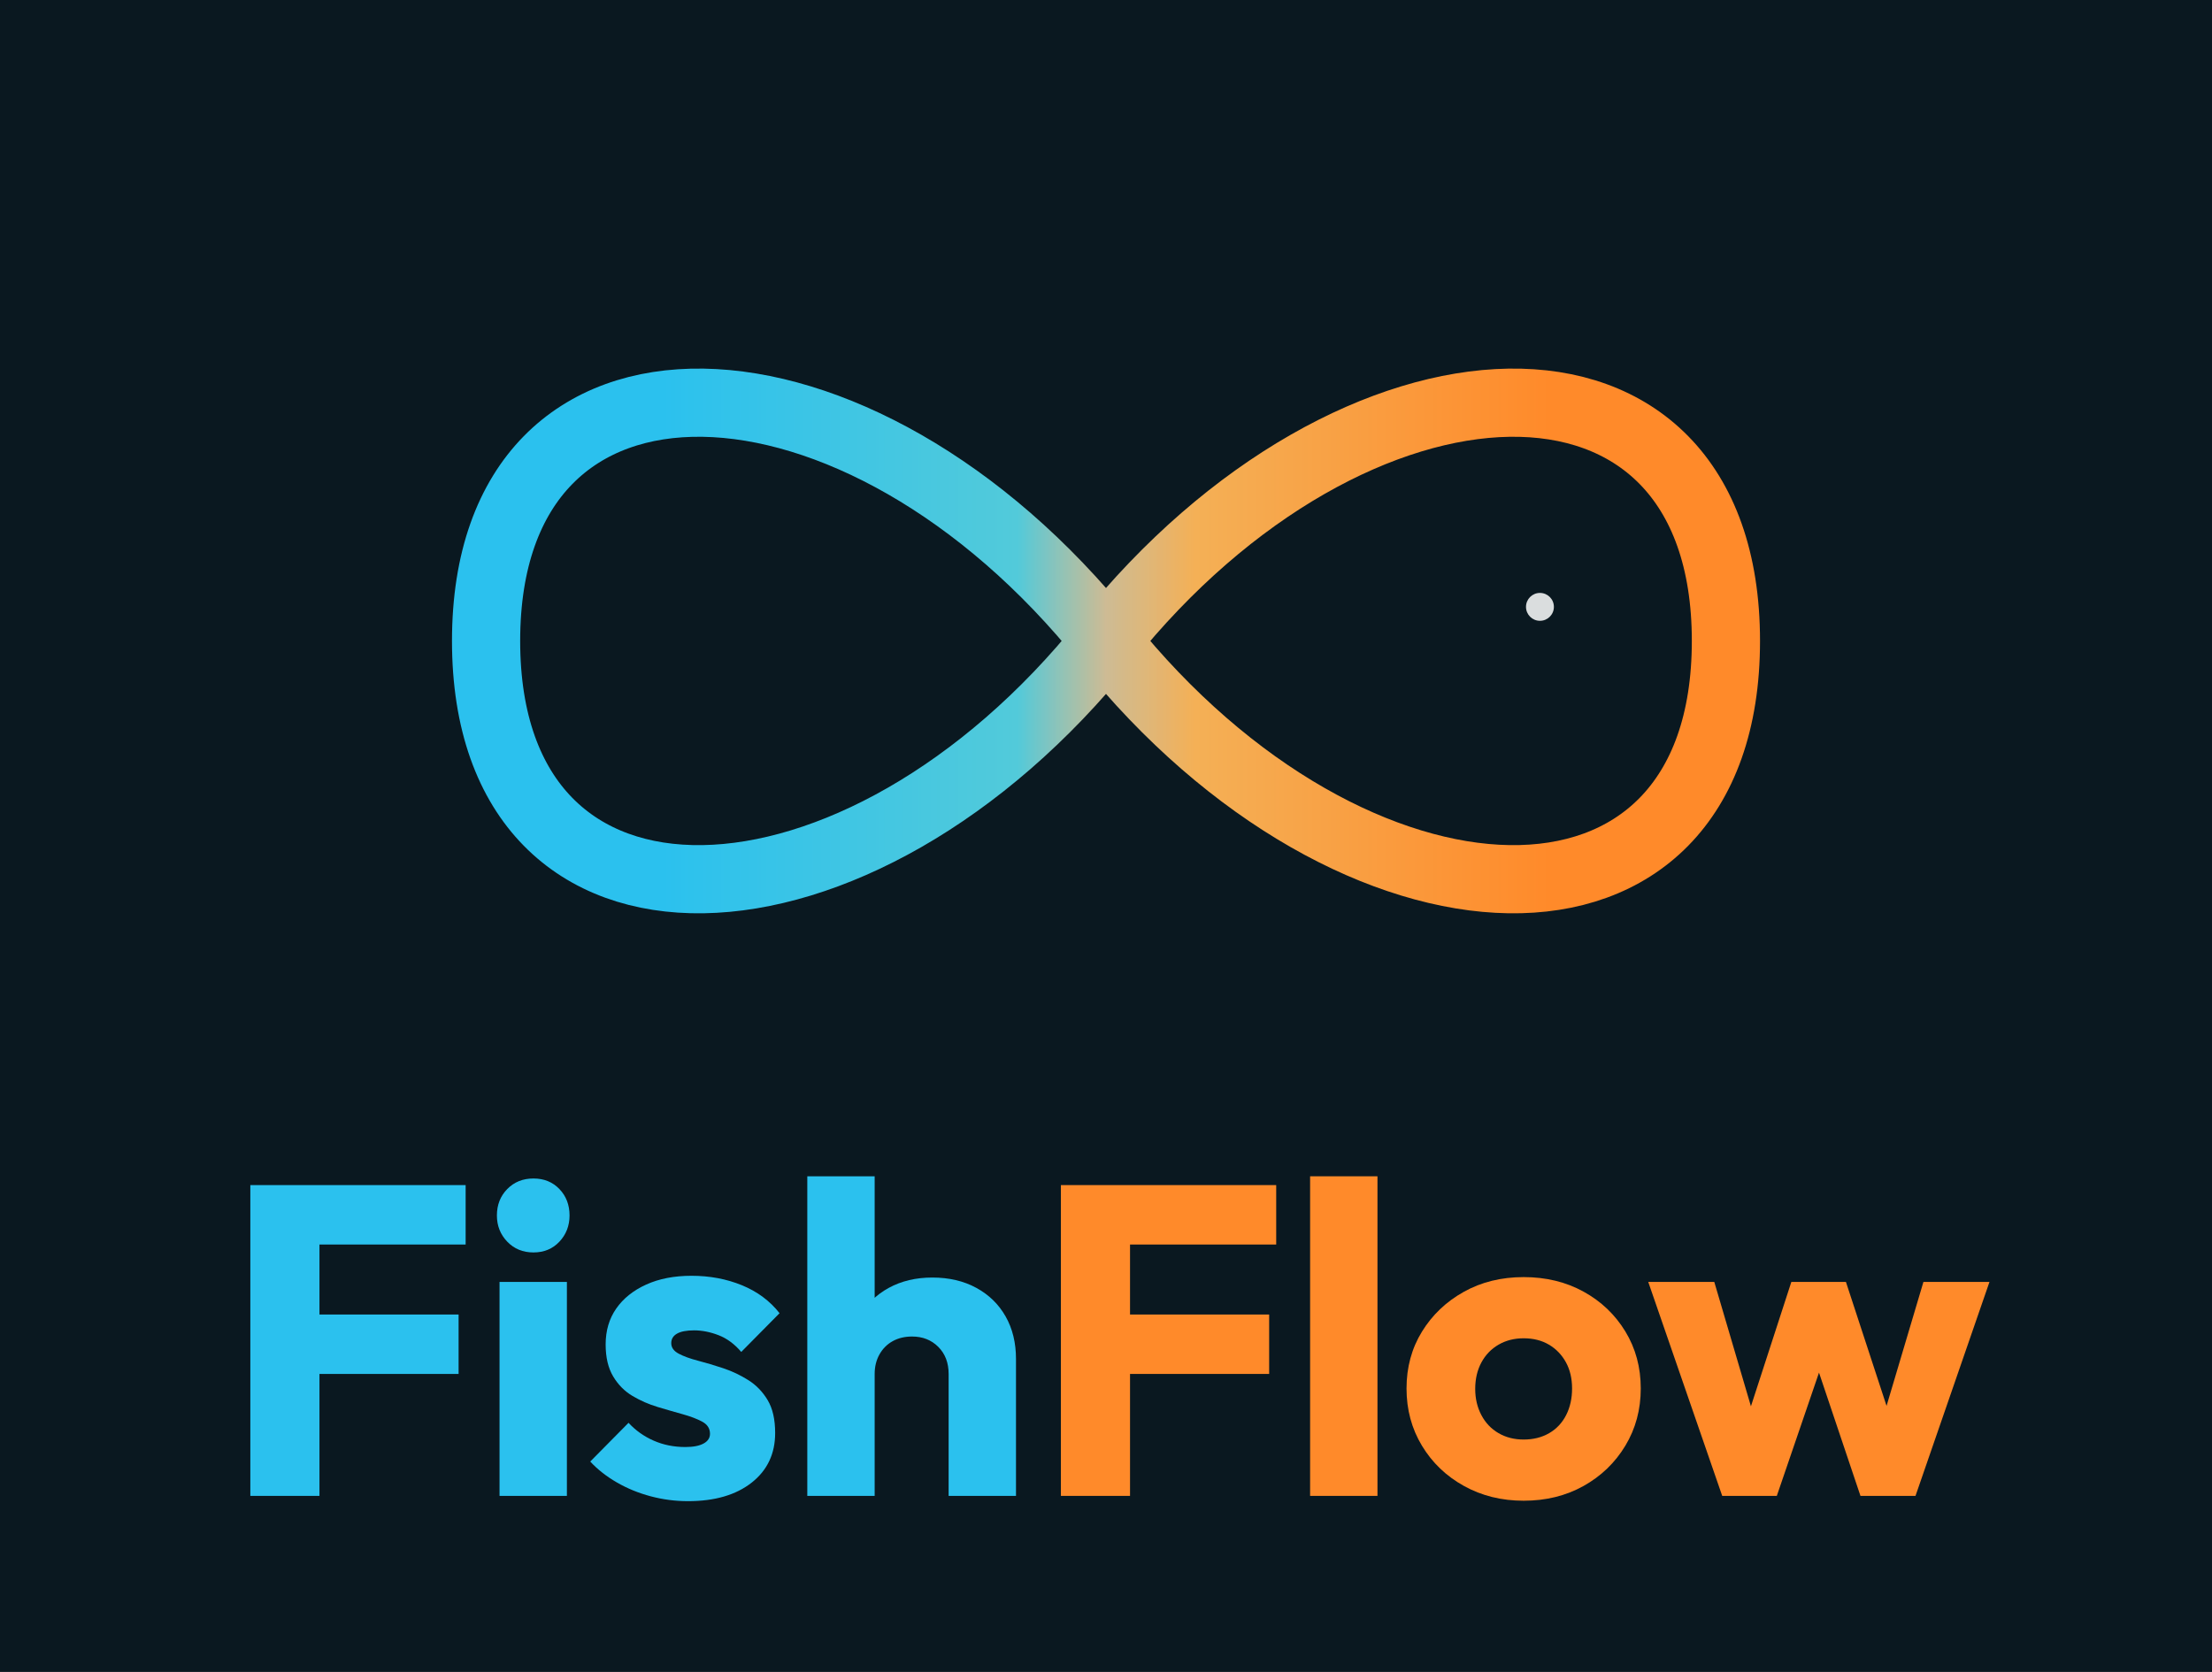
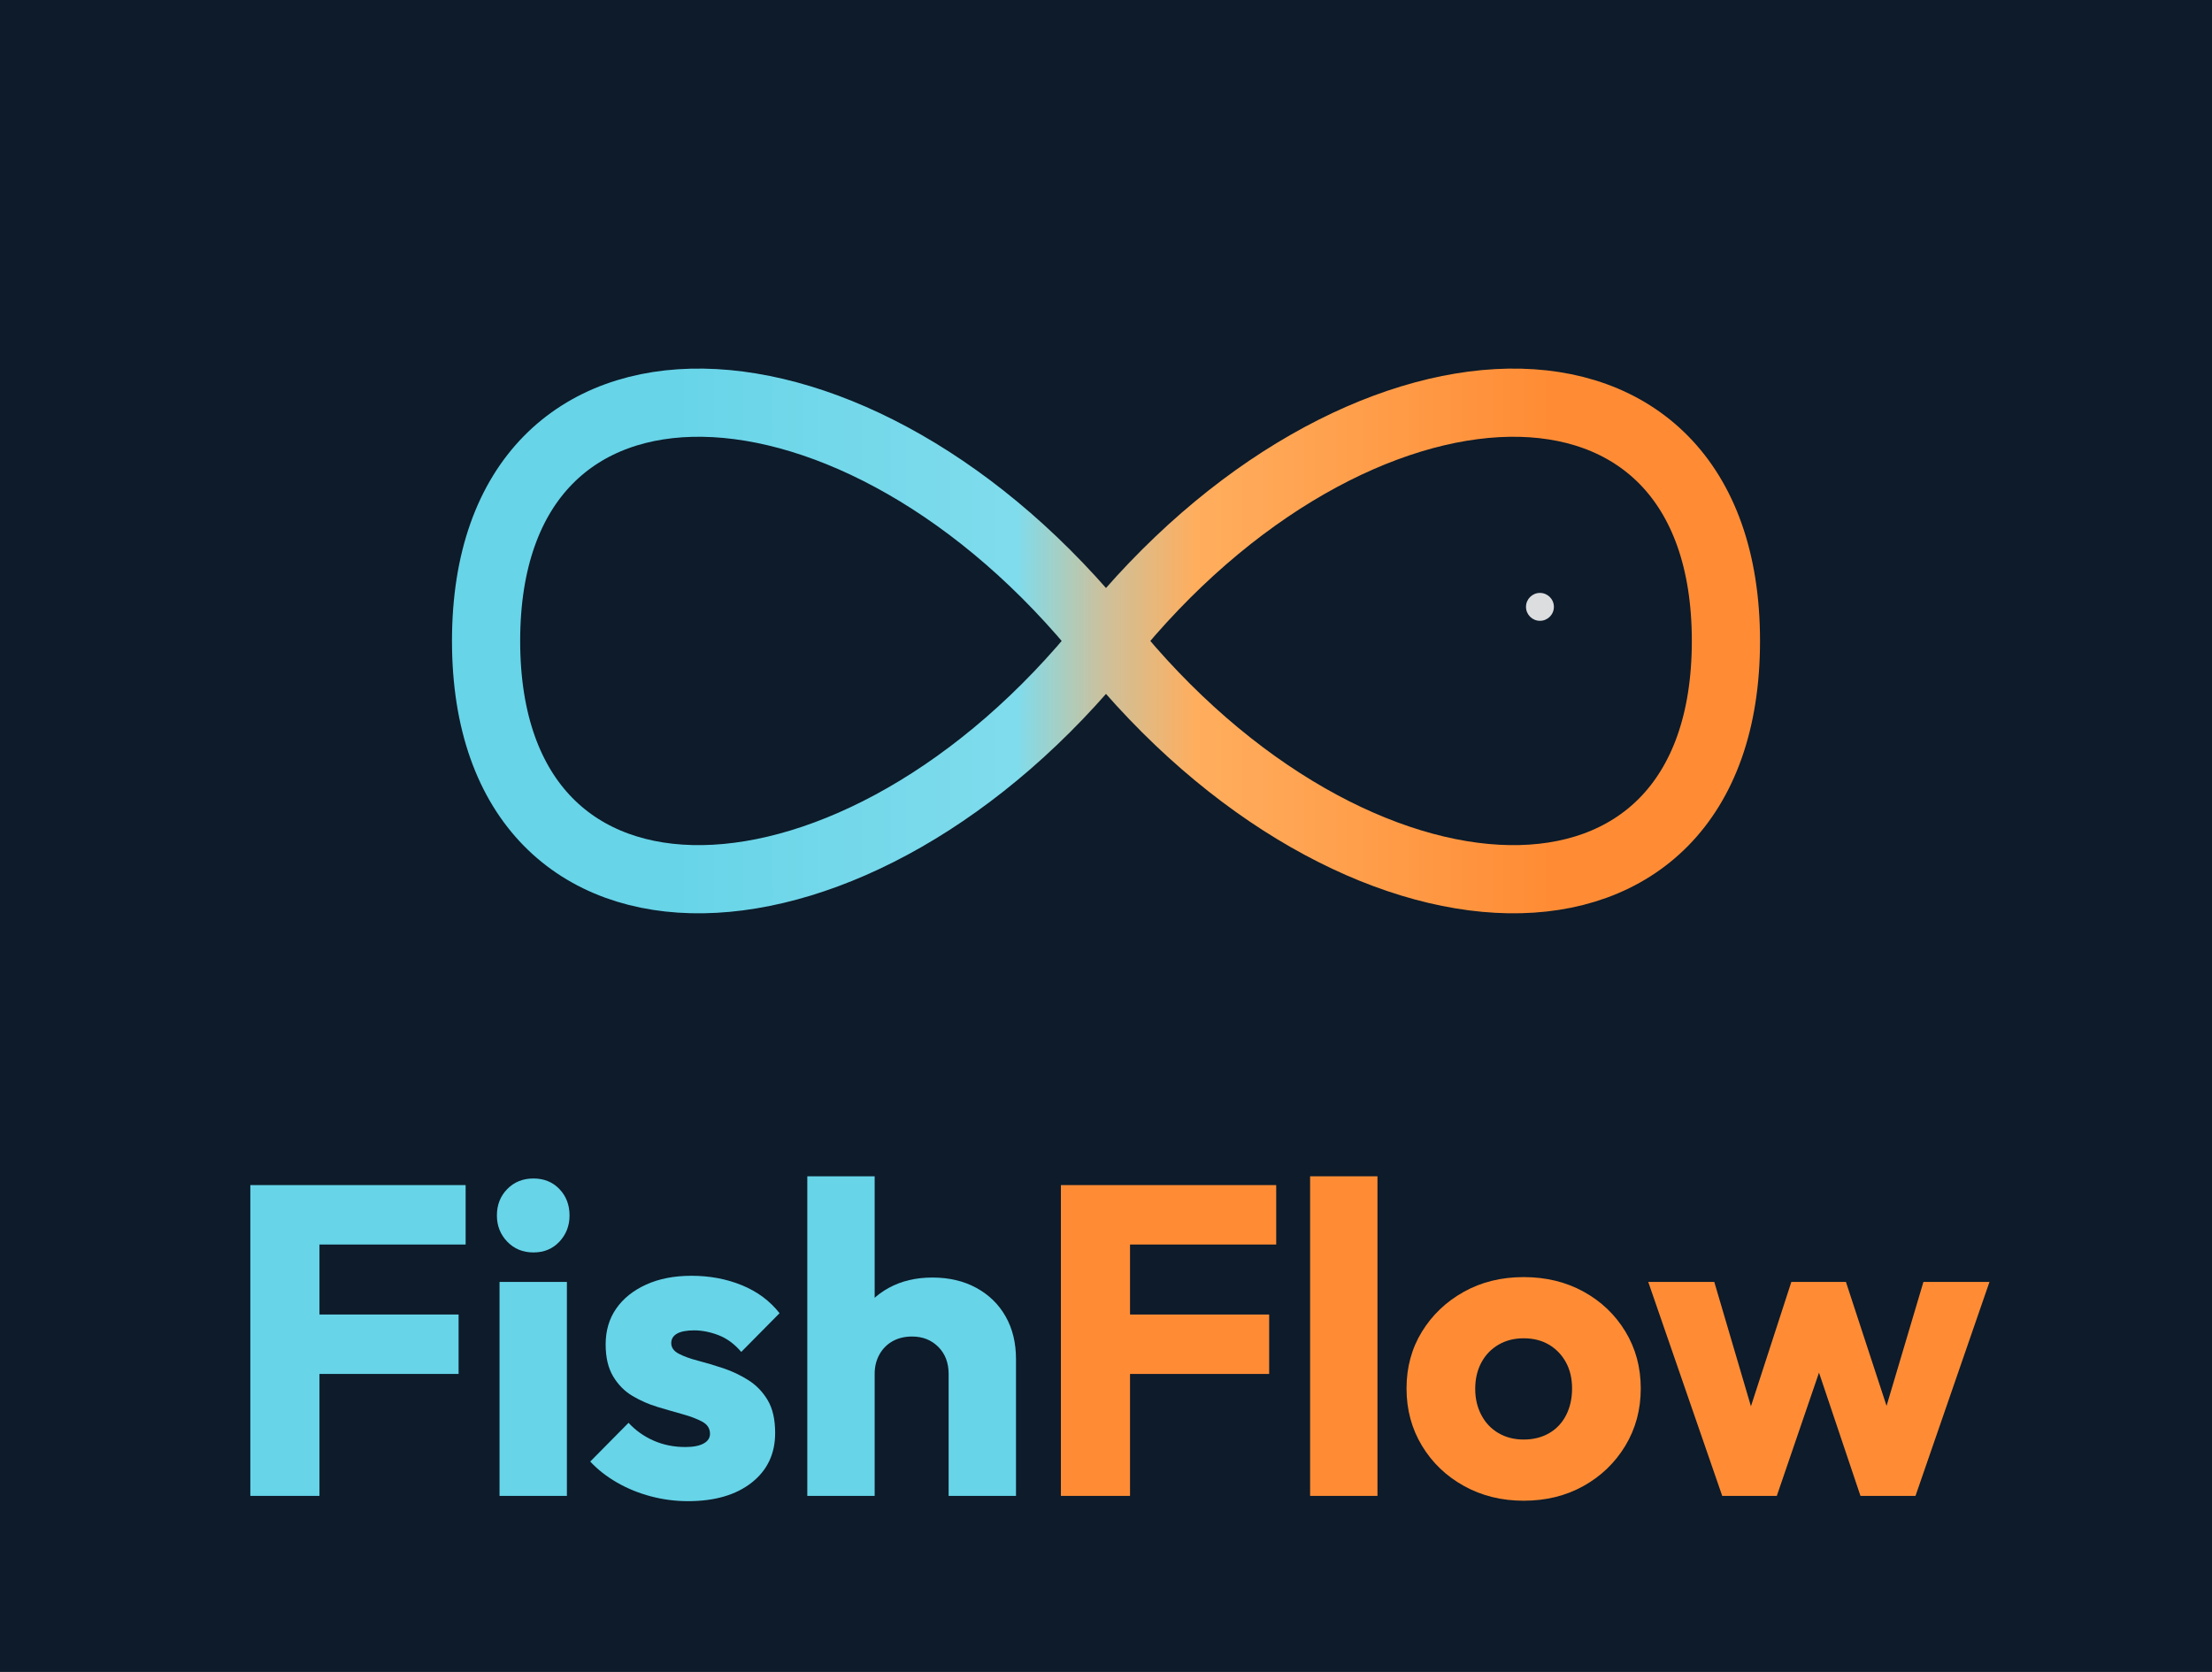
<svg xmlns="http://www.w3.org/2000/svg" viewBox="0 0 1004.8 759.6" role="img" aria-label="FishFlow">
  <defs>
    <linearGradient id="ff-tide-dark" x1="14%" y1="50%" x2="86%" y2="50%">
-       <stop offset="0%" stop-color="#2BC1EE" />
-       <stop offset="40%" stop-color="#52CADA" />
-       <stop offset="50%" stop-color="#D8C49A" stop-opacity="0.95" />
-       <stop offset="60%" stop-color="#F4B056" />
-       <stop offset="100%" stop-color="#FF8A2A" />
+       <stop offset="0%" stop-color="#67D4E8" />
+       <stop offset="40%" stop-color="#7FDCEC" />
+       <stop offset="50%" stop-color="#D8C9A0" stop-opacity="0.95" />
+       <stop offset="60%" stop-color="#FFAE5E" />
+       <stop offset="100%" stop-color="#FF8C35" />
    </linearGradient>
  </defs>
-   <rect width="1004.8" height="759.6" fill="#0A1820" />
+   <rect width="1004.8" height="759.6" fill="#0D1B2A" />
  <g transform="translate(80.00 80.00) scale(0.704)">
    <path d="M 600 300 C 760 100, 1000  90, 1000 300 C 1000 510,  760 500, 600 300 C 440 100,  200  90,  200 300 C 200 510,  440 500,  600 300 Z" fill="none" stroke="url(#ff-tide-dark)" stroke-width="44" stroke-linecap="round" stroke-linejoin="round" />
    <circle cx="880" cy="278" r="9" fill="#FFFFFF" opacity="0.85" />
  </g>
-   <path d="M13.6 0.0V-141.2H45.0V0.0ZM37.6 -55.4V-82.4H108.2V-55.4ZM37.6 -114.2V-141.2H111.4V-114.2Z" fill="#2BC1EE" transform="translate(100.115 679.615)" />
-   <path d="M126.8 0.0V-97.2H157.4V0.0ZM142.2 -110.6Q135.0 -110.6 130.3 -115.5Q125.6 -120.4 125.6 -127.4Q125.6 -134.6 130.3 -139.4Q135.0 -144.2 142.2 -144.2Q149.4 -144.2 154.0 -139.4Q158.6 -134.6 158.6 -127.4Q158.6 -120.4 154.0 -115.5Q149.4 -110.6 142.2 -110.6Z" fill="#2BC1EE" transform="translate(100.115 679.615)" />
-   <path d="M212.4 2.4Q203.8 2.4 195.5 0.2Q187.2 -2.0 180.1 -6.1Q173.0 -10.2 168.0 -15.6L185.4 -33.2Q190.2 -28.0 196.8 -25.1Q203.4 -22.2 211.2 -22.2Q216.6 -22.2 219.5 -23.8Q222.4 -25.4 222.4 -28.2Q222.4 -31.8 218.9 -33.7Q215.4 -35.6 210.0 -37.1Q204.6 -38.6 198.6 -40.4Q192.6 -42.2 187.2 -45.4Q181.8 -48.6 178.4 -54.3Q175.0 -60.0 175.0 -68.8Q175.0 -78.2 179.8 -85.1Q184.6 -92.0 193.4 -96.0Q202.2 -100.0 214.0 -100.0Q226.4 -100.0 236.9 -95.7Q247.4 -91.4 254.0 -83.0L236.6 -65.4Q232.0 -70.8 226.3 -73.0Q220.6 -75.2 215.2 -75.2Q210.0 -75.2 207.4 -73.7Q204.8 -72.2 204.8 -69.4Q204.8 -66.4 208.2 -64.6Q211.6 -62.8 217.0 -61.4Q222.4 -60.0 228.4 -58.0Q234.4 -56.0 239.8 -52.6Q245.2 -49.2 248.6 -43.5Q252.0 -37.8 252.0 -28.6Q252.0 -14.4 241.3 -6.0Q230.6 2.4 212.4 2.4Z" fill="#2BC1EE" transform="translate(100.115 679.615)" />
-   <path d="M330.8 0.0V-55.4Q330.8 -63.0 326.1 -67.7Q321.4 -72.4 314.2 -72.4Q309.2 -72.4 305.4 -70.3Q301.6 -68.2 299.4 -64.3Q297.2 -60.4 297.2 -55.4L285.4 -61.2Q285.4 -72.6 290.2 -81.2Q295.0 -89.8 303.6 -94.5Q312.2 -99.2 323.4 -99.2Q334.8 -99.2 343.4 -94.5Q352.0 -89.8 356.7 -81.5Q361.4 -73.2 361.4 -62.2V0.0ZM266.6 0.0V-145.2H297.2V0.0Z" fill="#2BC1EE" transform="translate(100.115 679.615)" />
-   <path d="M381.8 0.0V-141.2H413.2V0.0ZM405.8 -55.4V-82.4H476.4V-55.4ZM405.8 -114.2V-141.2H479.6V-114.2Z" fill="#FF8A2A" transform="translate(100.115 679.615)" />
-   <path d="M495 0.0V-145.2H525.6V0.0Z" fill="#FF8A2A" transform="translate(100.115 679.615)" />
-   <path d="M592 2.2Q577 2.2 564.9 -4.5Q552.8 -11.2 545.8 -22.8Q538.8 -34.4 538.8 -48.8Q538.8 -63.2 545.8 -74.6Q552.8 -86.0 564.8 -92.7Q576.8 -99.4 592 -99.4Q607.2 -99.4 619.2 -92.8Q631.2 -86.2 638.2 -74.7Q645.2 -63.2 645.2 -48.8Q645.2 -34.4 638.2 -22.8Q631.2 -11.2 619.2 -4.5Q607.2 2.2 592 2.2ZM592 -25.6Q598.6 -25.6 603.6 -28.5Q608.6 -31.4 611.3 -36.7Q614 -42.0 614 -48.8Q614 -55.6 611.2 -60.7Q608.4 -65.8 603.5 -68.7Q598.6 -71.6 592 -71.6Q585.6 -71.6 580.6 -68.7Q575.6 -65.8 572.8 -60.6Q570 -55.4 570 -48.6Q570 -42.0 572.8 -36.7Q575.6 -31.4 580.6 -28.5Q585.6 -25.6 592 -25.6Z" fill="#FF8A2A" transform="translate(100.115 679.615)" />
-   <path d="M682.2 0.0 648.6 -97.2H678.6L699.4 -26.6L690.6 -26.4L713.6 -97.2H738.4L761.6 -26.4L752.6 -26.6L773.6 -97.2H803.6L770 0.0H745L722.4 -67.2H730L707 0.0Z" fill="#FF8A2A" transform="translate(100.115 679.615)" />
+   <path d="M13.6 0.0V-141.2H45.0V0.0ZM37.6 -55.4V-82.4H108.2V-55.4ZM37.6 -114.2V-141.2H111.4V-114.2Z" fill="#67D4E8" transform="translate(100.115 679.615)" />
+   <path d="M126.8 0.0V-97.2H157.4V0.0ZM142.2 -110.6Q135.0 -110.6 130.3 -115.5Q125.6 -120.4 125.6 -127.4Q125.6 -134.6 130.3 -139.4Q135.0 -144.2 142.2 -144.2Q149.4 -144.2 154.0 -139.4Q158.6 -134.6 158.6 -127.4Q158.6 -120.4 154.0 -115.5Q149.4 -110.6 142.2 -110.6Z" fill="#67D4E8" transform="translate(100.115 679.615)" />
+   <path d="M212.4 2.4Q203.8 2.4 195.5 0.2Q187.2 -2.0 180.1 -6.1Q173.0 -10.2 168.0 -15.6L185.4 -33.2Q190.2 -28.0 196.8 -25.1Q203.4 -22.2 211.2 -22.2Q216.6 -22.2 219.5 -23.8Q222.4 -25.4 222.4 -28.2Q222.4 -31.8 218.9 -33.7Q215.4 -35.6 210.0 -37.1Q204.6 -38.6 198.6 -40.4Q192.6 -42.2 187.2 -45.4Q181.8 -48.6 178.4 -54.3Q175.0 -60.0 175.0 -68.8Q175.0 -78.2 179.8 -85.1Q184.6 -92.0 193.4 -96.0Q202.2 -100.0 214.0 -100.0Q226.4 -100.0 236.9 -95.7Q247.4 -91.4 254.0 -83.0L236.6 -65.4Q232.0 -70.8 226.3 -73.0Q220.6 -75.2 215.2 -75.2Q210.0 -75.2 207.4 -73.7Q204.8 -72.2 204.8 -69.4Q204.8 -66.4 208.2 -64.6Q211.6 -62.8 217.0 -61.4Q222.4 -60.0 228.4 -58.0Q234.4 -56.0 239.8 -52.6Q245.2 -49.2 248.6 -43.5Q252.0 -37.8 252.0 -28.6Q252.0 -14.4 241.3 -6.0Q230.6 2.4 212.4 2.4Z" fill="#67D4E8" transform="translate(100.115 679.615)" />
+   <path d="M330.8 0.0V-55.4Q330.8 -63.0 326.1 -67.7Q321.4 -72.4 314.2 -72.4Q309.2 -72.4 305.4 -70.3Q301.6 -68.2 299.4 -64.3Q297.2 -60.4 297.2 -55.4L285.4 -61.2Q285.4 -72.6 290.2 -81.2Q295.0 -89.8 303.6 -94.5Q312.2 -99.2 323.4 -99.2Q334.8 -99.2 343.4 -94.5Q352.0 -89.8 356.7 -81.5Q361.4 -73.2 361.4 -62.2V0.0ZM266.6 0.0V-145.2H297.2V0.0Z" fill="#67D4E8" transform="translate(100.115 679.615)" />
+   <path d="M381.8 0.0V-141.2H413.2V0.0ZM405.8 -55.4V-82.4H476.4V-55.4ZM405.8 -114.2V-141.2H479.6V-114.2Z" fill="#FF8C35" transform="translate(100.115 679.615)" />
+   <path d="M495 0.0V-145.2H525.6V0.0Z" fill="#FF8C35" transform="translate(100.115 679.615)" />
+   <path d="M592 2.2Q577 2.2 564.9 -4.5Q552.8 -11.2 545.8 -22.8Q538.8 -34.4 538.8 -48.8Q538.8 -63.2 545.8 -74.6Q552.8 -86.0 564.8 -92.7Q576.8 -99.4 592 -99.4Q607.2 -99.4 619.2 -92.8Q631.2 -86.2 638.2 -74.7Q645.2 -63.2 645.2 -48.8Q645.2 -34.4 638.2 -22.8Q631.2 -11.2 619.2 -4.5Q607.2 2.2 592 2.2ZM592 -25.6Q598.6 -25.6 603.6 -28.5Q608.6 -31.4 611.3 -36.7Q614 -42.0 614 -48.8Q614 -55.6 611.2 -60.7Q608.4 -65.8 603.5 -68.7Q598.6 -71.6 592 -71.6Q585.6 -71.6 580.6 -68.7Q575.6 -65.8 572.8 -60.6Q570 -55.4 570 -48.6Q570 -42.0 572.8 -36.7Q575.6 -31.4 580.6 -28.5Q585.6 -25.6 592 -25.6Z" fill="#FF8C35" transform="translate(100.115 679.615)" />
+   <path d="M682.2 0.0 648.6 -97.2H678.6L699.4 -26.6L690.6 -26.4L713.6 -97.2H738.4L761.6 -26.4L752.6 -26.6L773.6 -97.2H803.6L770 0.0H745L722.4 -67.2H730L707 0.0Z" fill="#FF8C35" transform="translate(100.115 679.615)" />
</svg>
